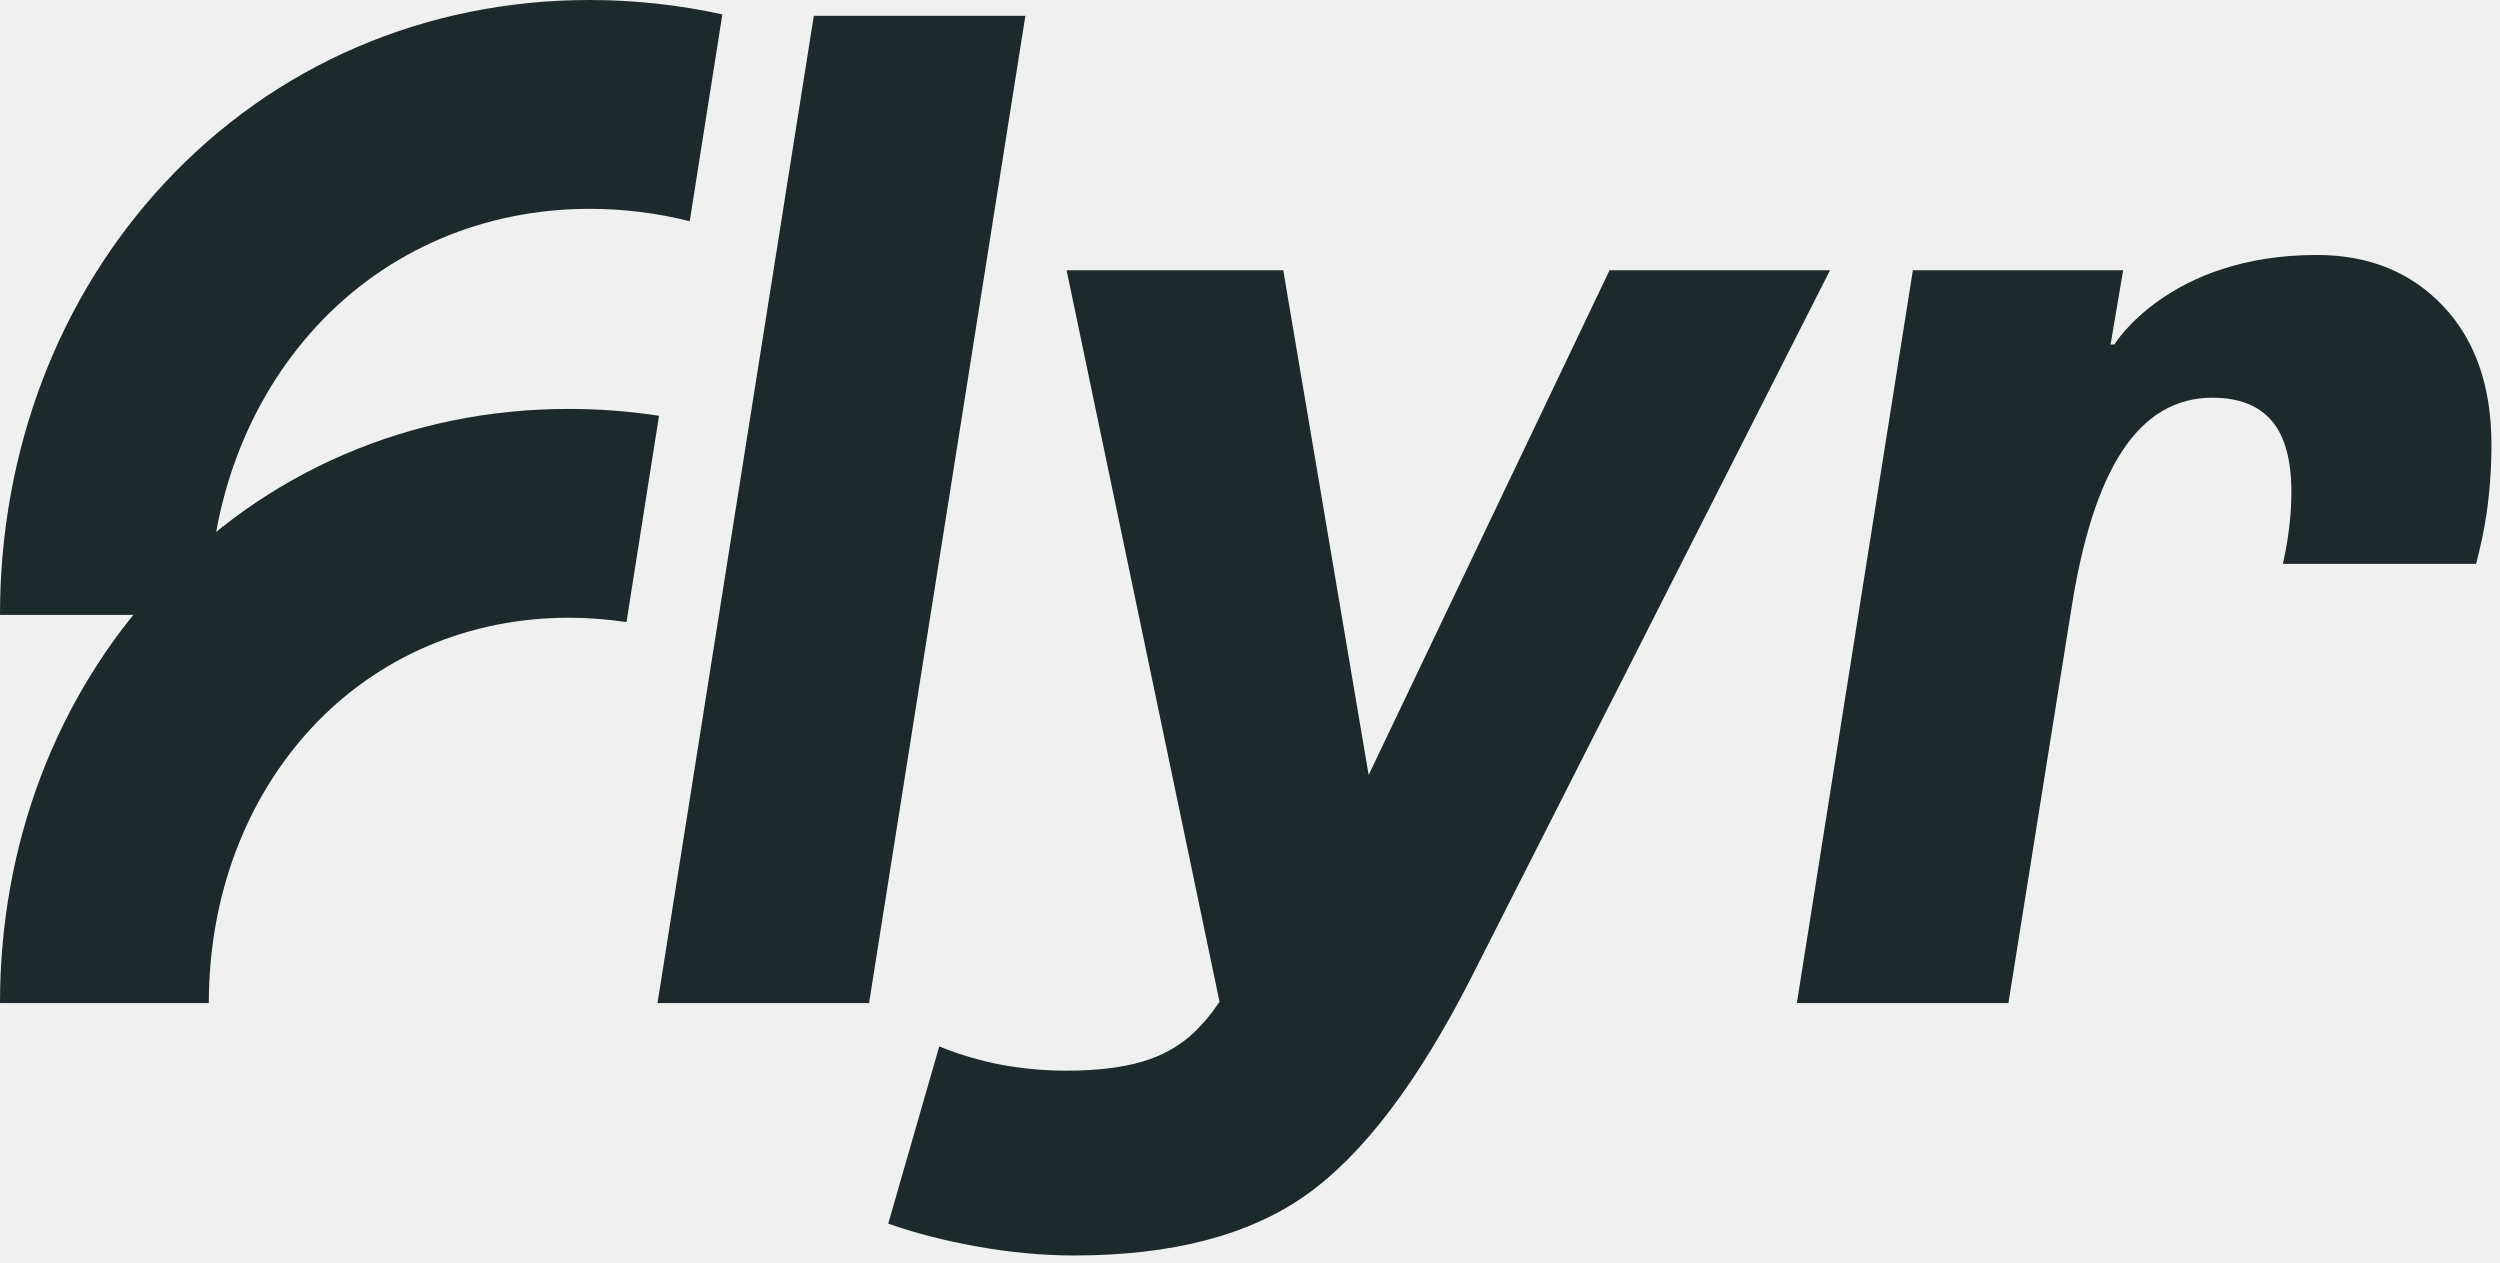
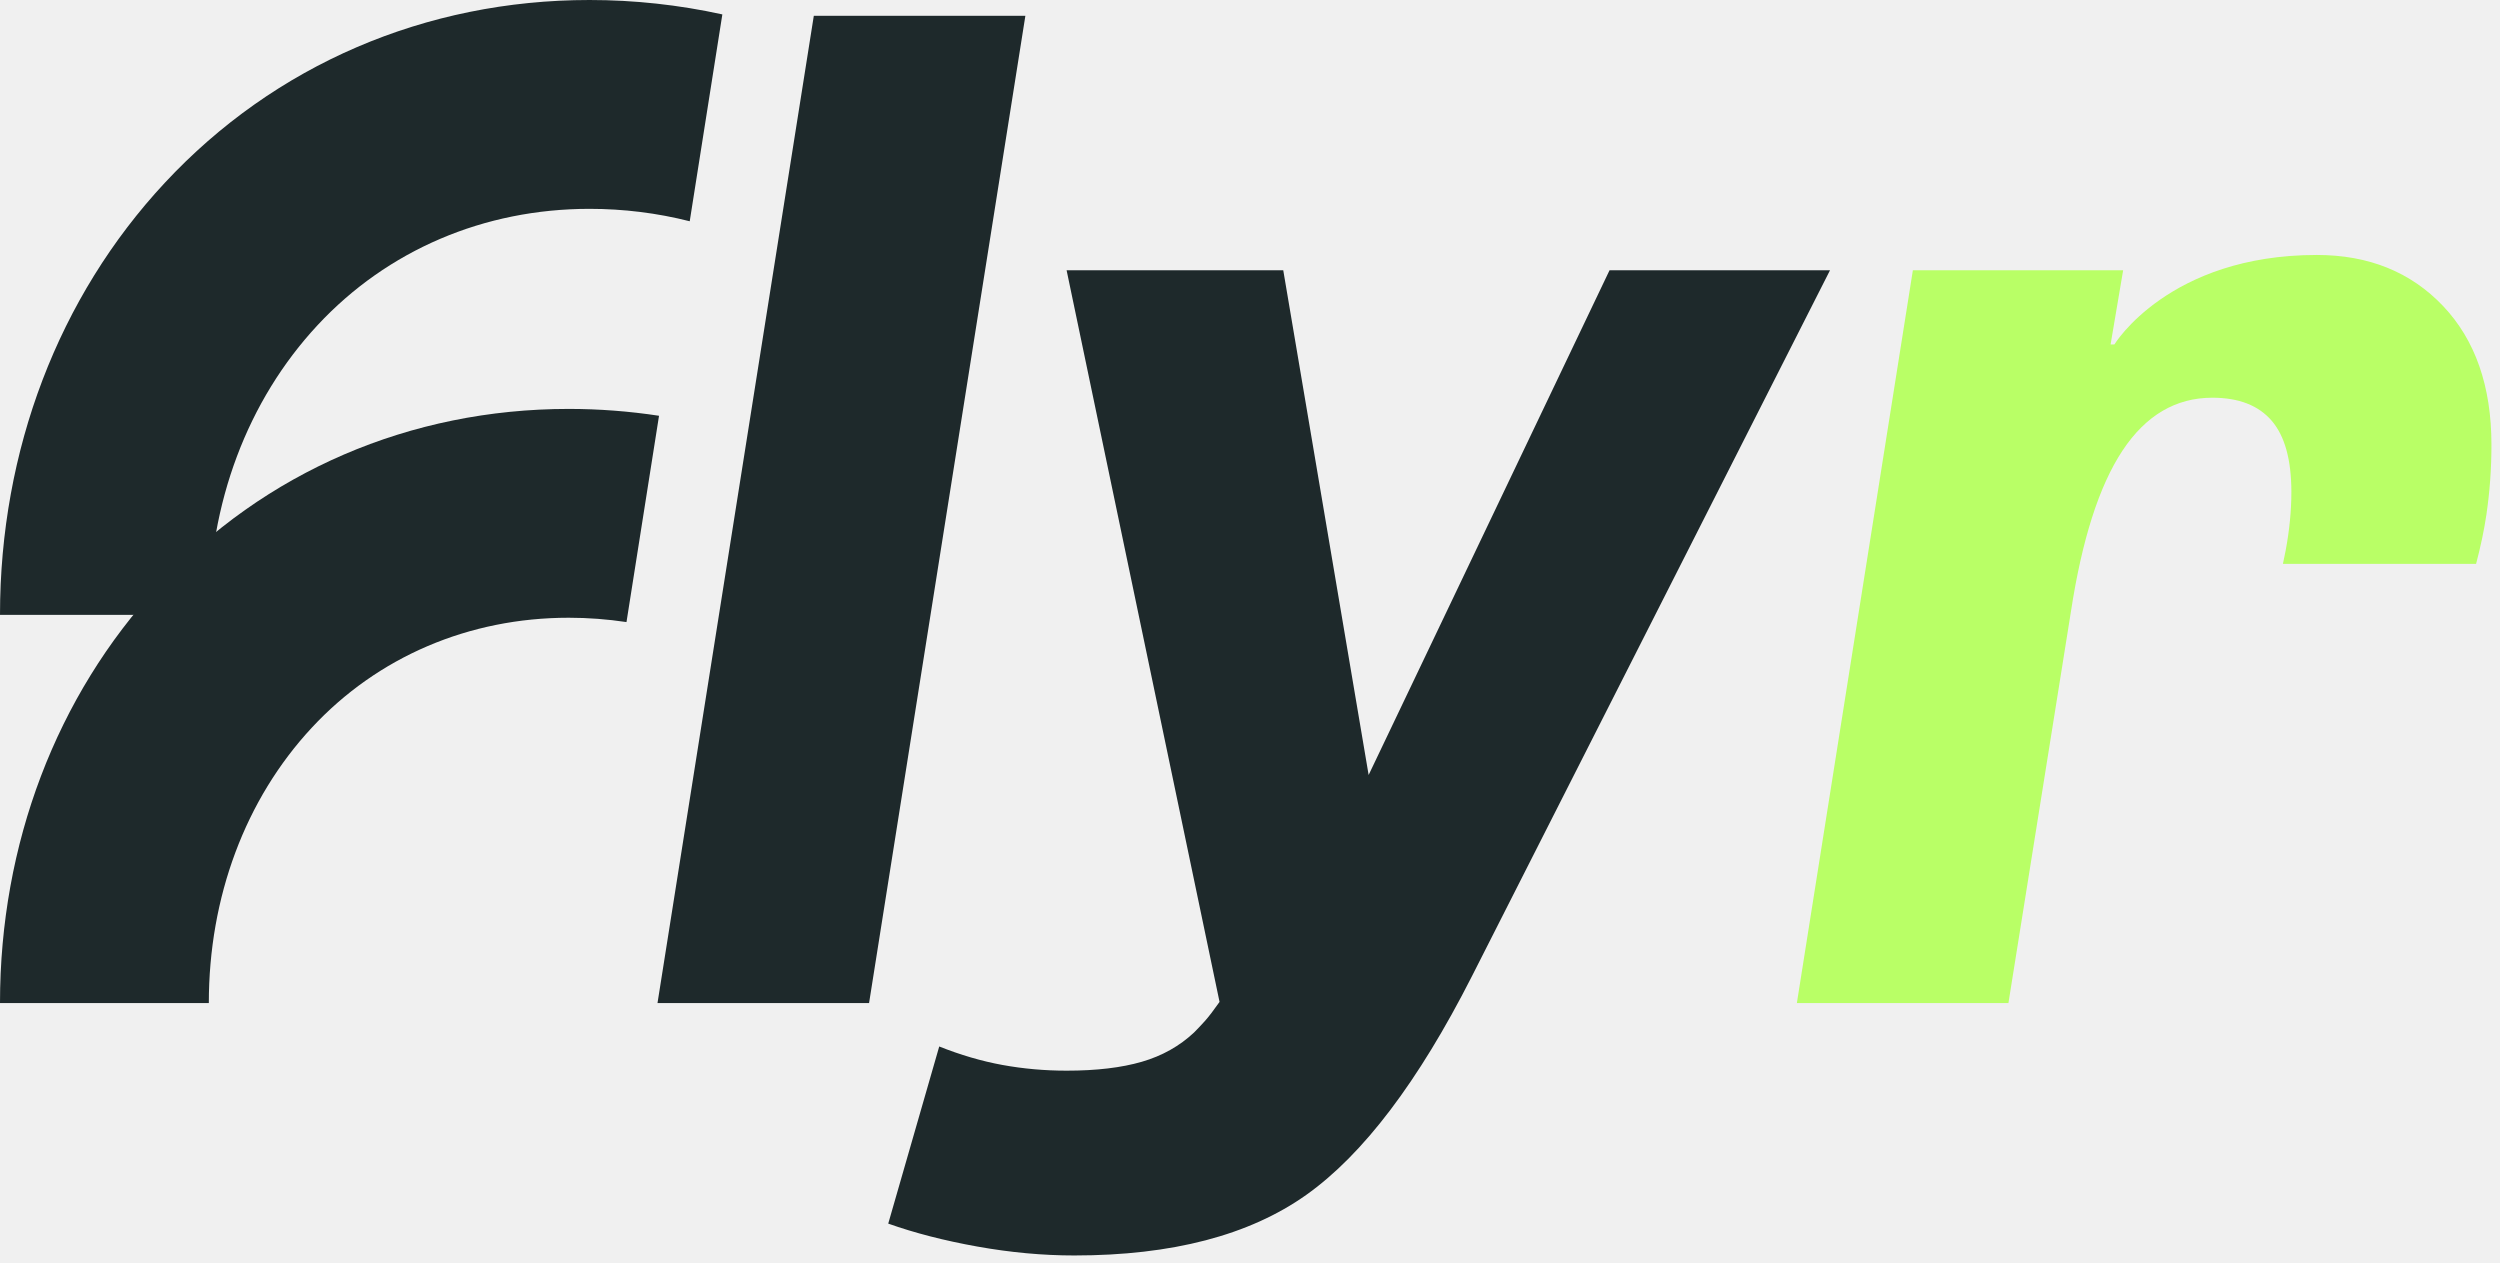
<svg xmlns="http://www.w3.org/2000/svg" width="198" height="100" viewBox="0 0 198 100" fill="none">
-   <g clip-path="url(#clip0_1629_1171)">
+   <g clip-path="url(#clip0_2167_1685)">
    <path d="M144.936 21.407L116.572 77.327C112.333 85.671 107.958 91.442 103.452 94.638C98.943 97.835 92.82 99.433 85.082 99.433C82.591 99.433 80.036 99.198 77.411 98.728C74.787 98.258 72.432 97.65 70.348 96.91L74.387 82.881C76.067 83.552 77.736 84.041 79.382 84.343C81.031 84.644 82.727 84.797 84.478 84.797C86.833 84.797 88.819 84.562 90.433 84.092C92.048 83.622 93.427 82.846 94.57 81.772C94.838 81.502 95.127 81.2 95.428 80.864C95.73 80.527 96.118 80.021 96.588 79.351L84.475 21.407H101.634L108.396 61.378L127.475 21.407H144.936Z" fill="#1E292B" />
-     <path d="M196.92 40.784C197.187 38.967 197.323 37.117 197.323 35.233C197.323 30.59 196.043 26.924 193.488 24.232C190.93 21.541 187.597 20.193 183.495 20.193C171.756 20.193 167.46 27.279 167.46 27.279H167.159L168.153 21.404H151.499L142.312 79.443H159.068L164.015 48.455C164.89 42.739 166.253 38.48 168.102 35.687C169.951 32.894 172.325 31.499 175.22 31.499C177.305 31.499 178.868 32.106 179.913 33.317C180.956 34.528 181.477 36.412 181.477 38.97C181.477 40.451 181.324 41.998 181.022 43.612C180.956 43.965 180.883 44.311 180.807 44.658H196.107C196.465 43.291 196.739 42.001 196.92 40.784Z" fill="#1E292B" />
+     <path d="M196.92 40.784C197.187 38.967 197.323 37.117 197.323 35.233C197.323 30.59 196.043 26.924 193.488 24.232C190.93 21.541 187.597 20.193 183.495 20.193C171.756 20.193 167.46 27.279 167.46 27.279H167.159L168.153 21.404H151.499L142.312 79.443H159.068L164.015 48.455C164.89 42.739 166.253 38.48 168.102 35.687C169.951 32.894 172.325 31.499 175.22 31.499C177.305 31.499 178.868 32.106 179.913 33.317C180.956 34.528 181.477 36.412 181.477 38.97C181.477 40.451 181.324 41.998 181.022 43.612C180.956 43.965 180.883 44.311 180.807 44.658H196.107C196.465 43.291 196.739 42.001 196.92 40.784Z" fill="#B9FF66" />
    <path d="M45.046 32.386C32.481 32.386 20.947 37.359 12.564 46.389C4.461 55.118 0 66.857 0 79.443H16.539C16.539 71.041 19.431 63.301 24.687 57.641C29.904 52.02 37.137 48.925 45.046 48.925C46.584 48.925 48.112 49.043 49.618 49.268L52.195 32.929C49.837 32.57 47.445 32.386 45.046 32.386Z" fill="#1E292B" />
    <path d="M46.689 0C33.692 0 21.747 5.141 13.054 14.477C4.636 23.514 0 35.669 0 48.7H16.539C16.539 39.866 19.599 31.716 25.157 25.748C30.686 19.809 38.335 16.54 46.689 16.54C49.386 16.54 52.046 16.87 54.626 17.524L57.21 1.141C53.768 0.384 50.247 0 46.689 0Z" fill="#1E292B" />
    <path d="M64.454 1.249L52.074 79.443H68.83L81.21 1.249H64.454Z" fill="#1E292B" />
  </g>
  <defs>
-     <clipPath id="clip0_1629_1171">
+     <clipPath id="clip0_2167_1685">
      <rect width="197.605" height="100" fill="white" />
    </clipPath>
  </defs>
</svg>
